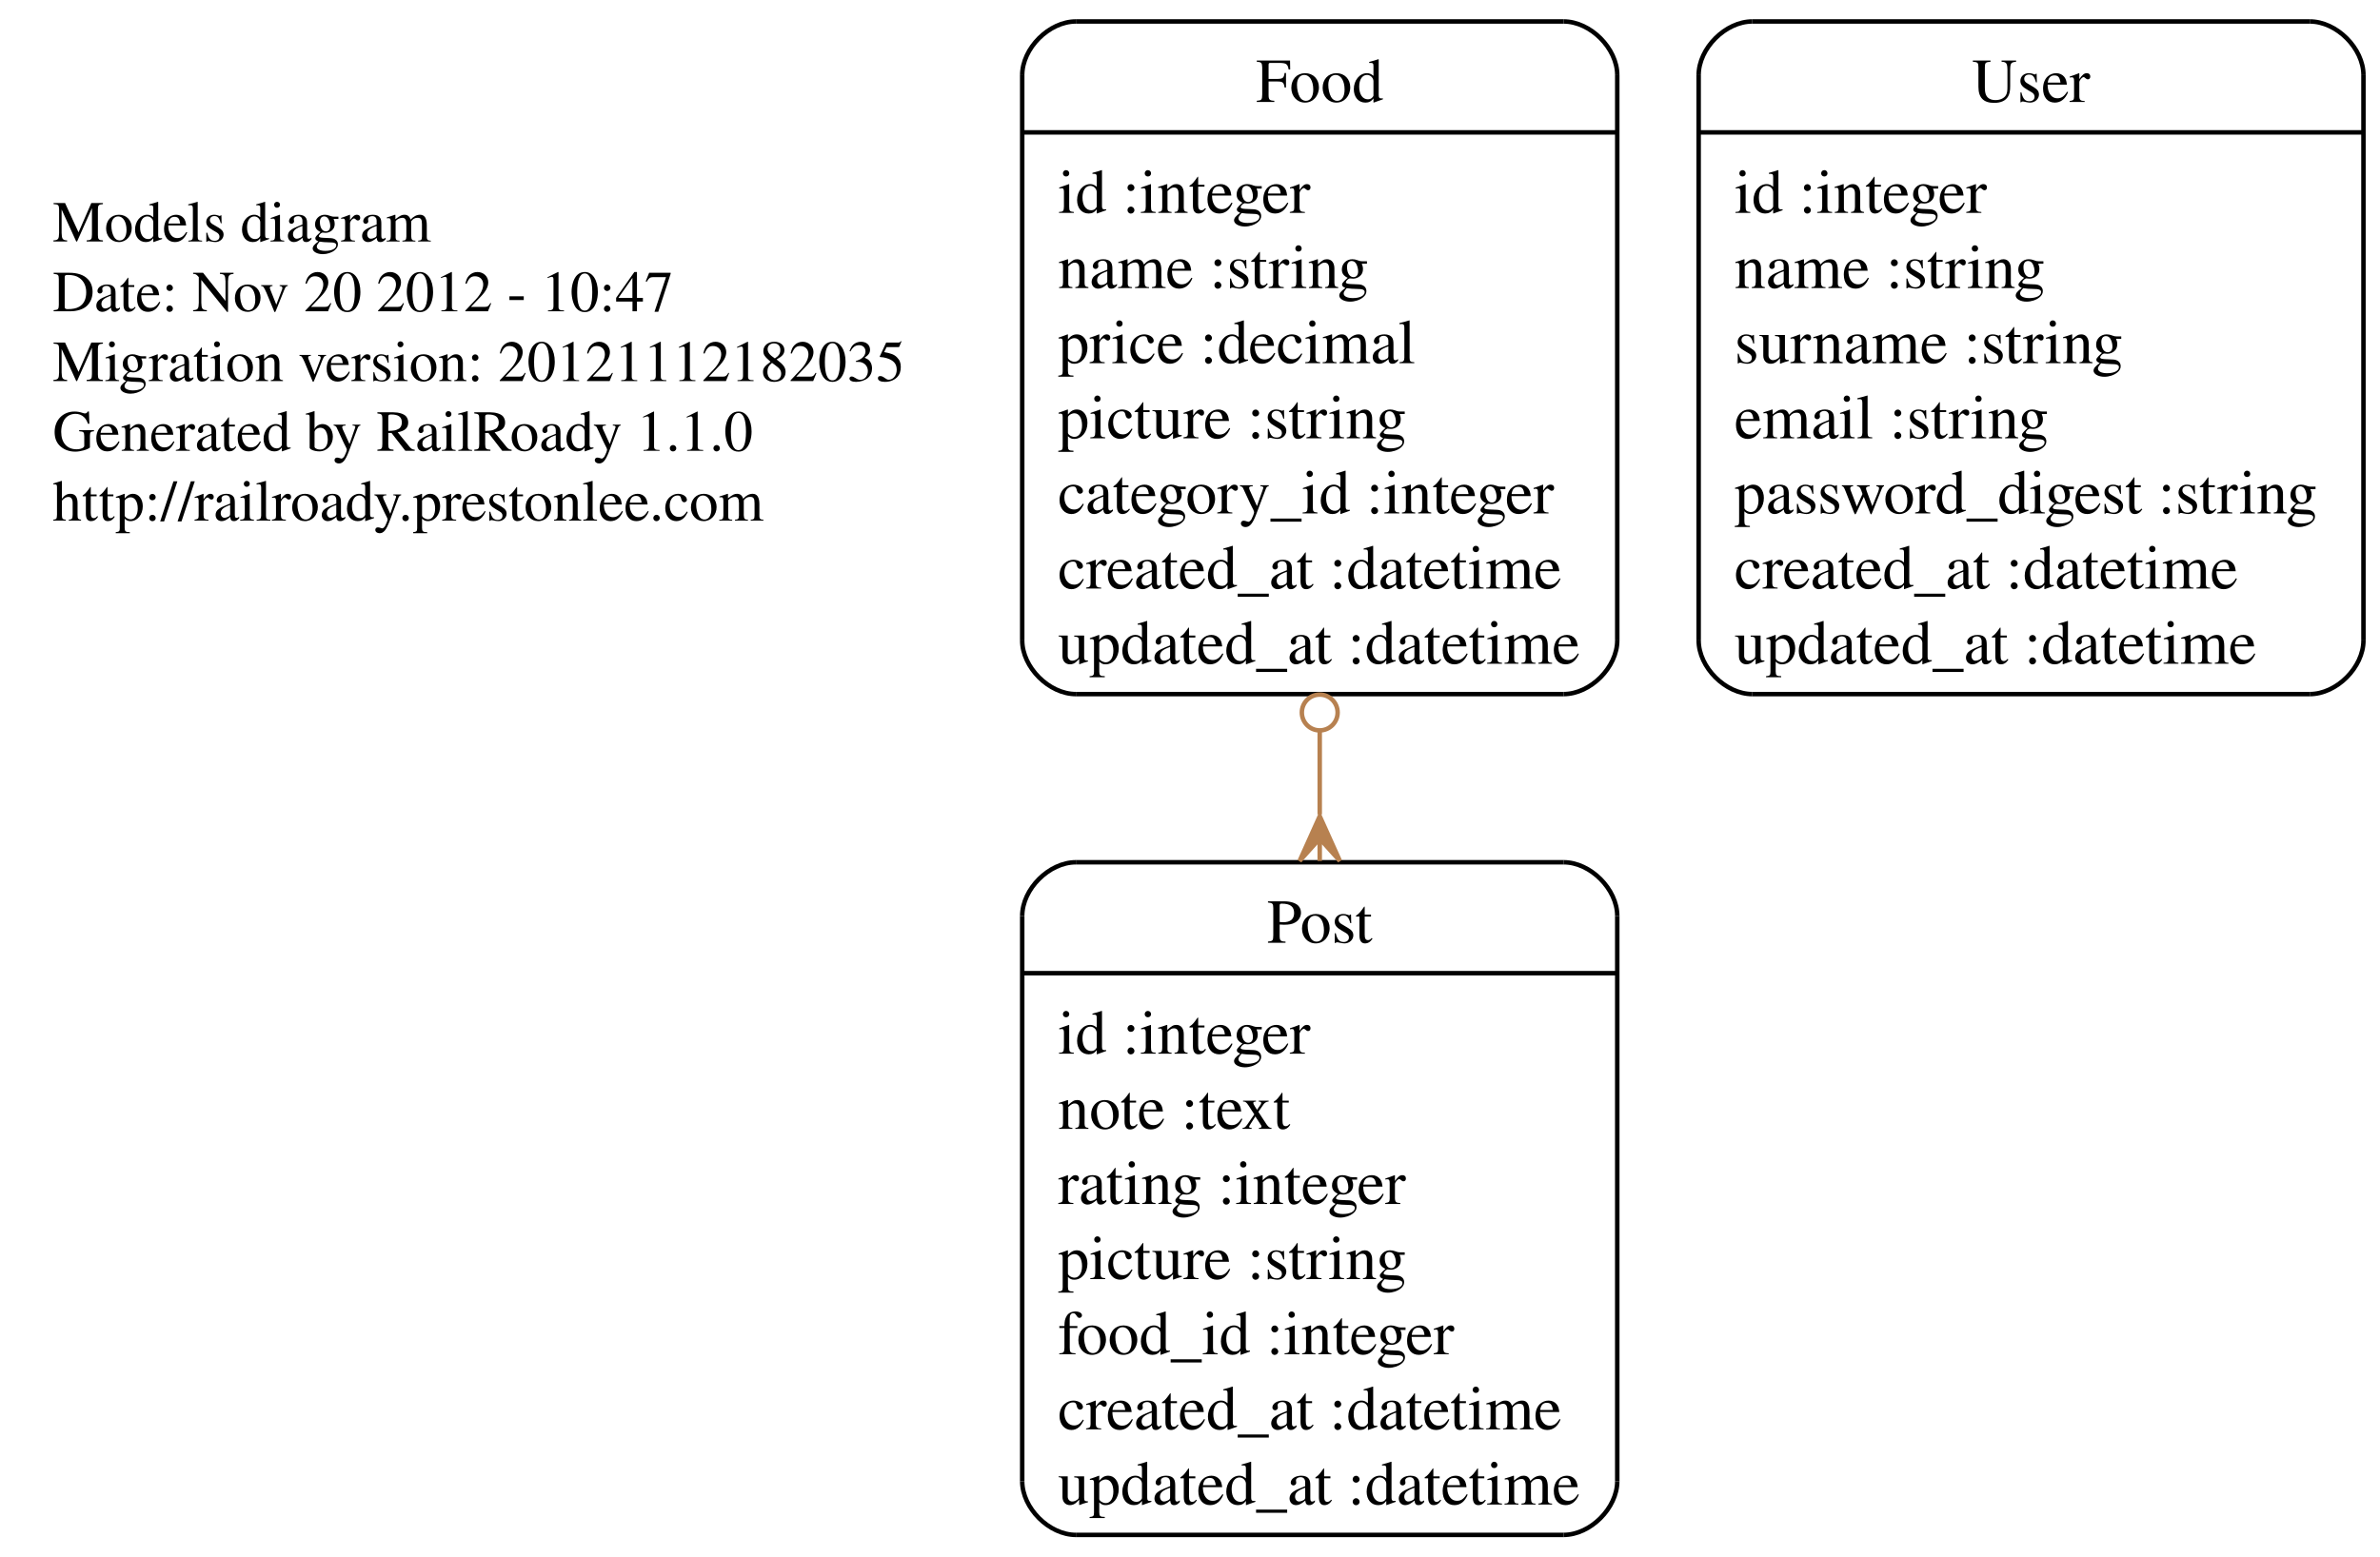
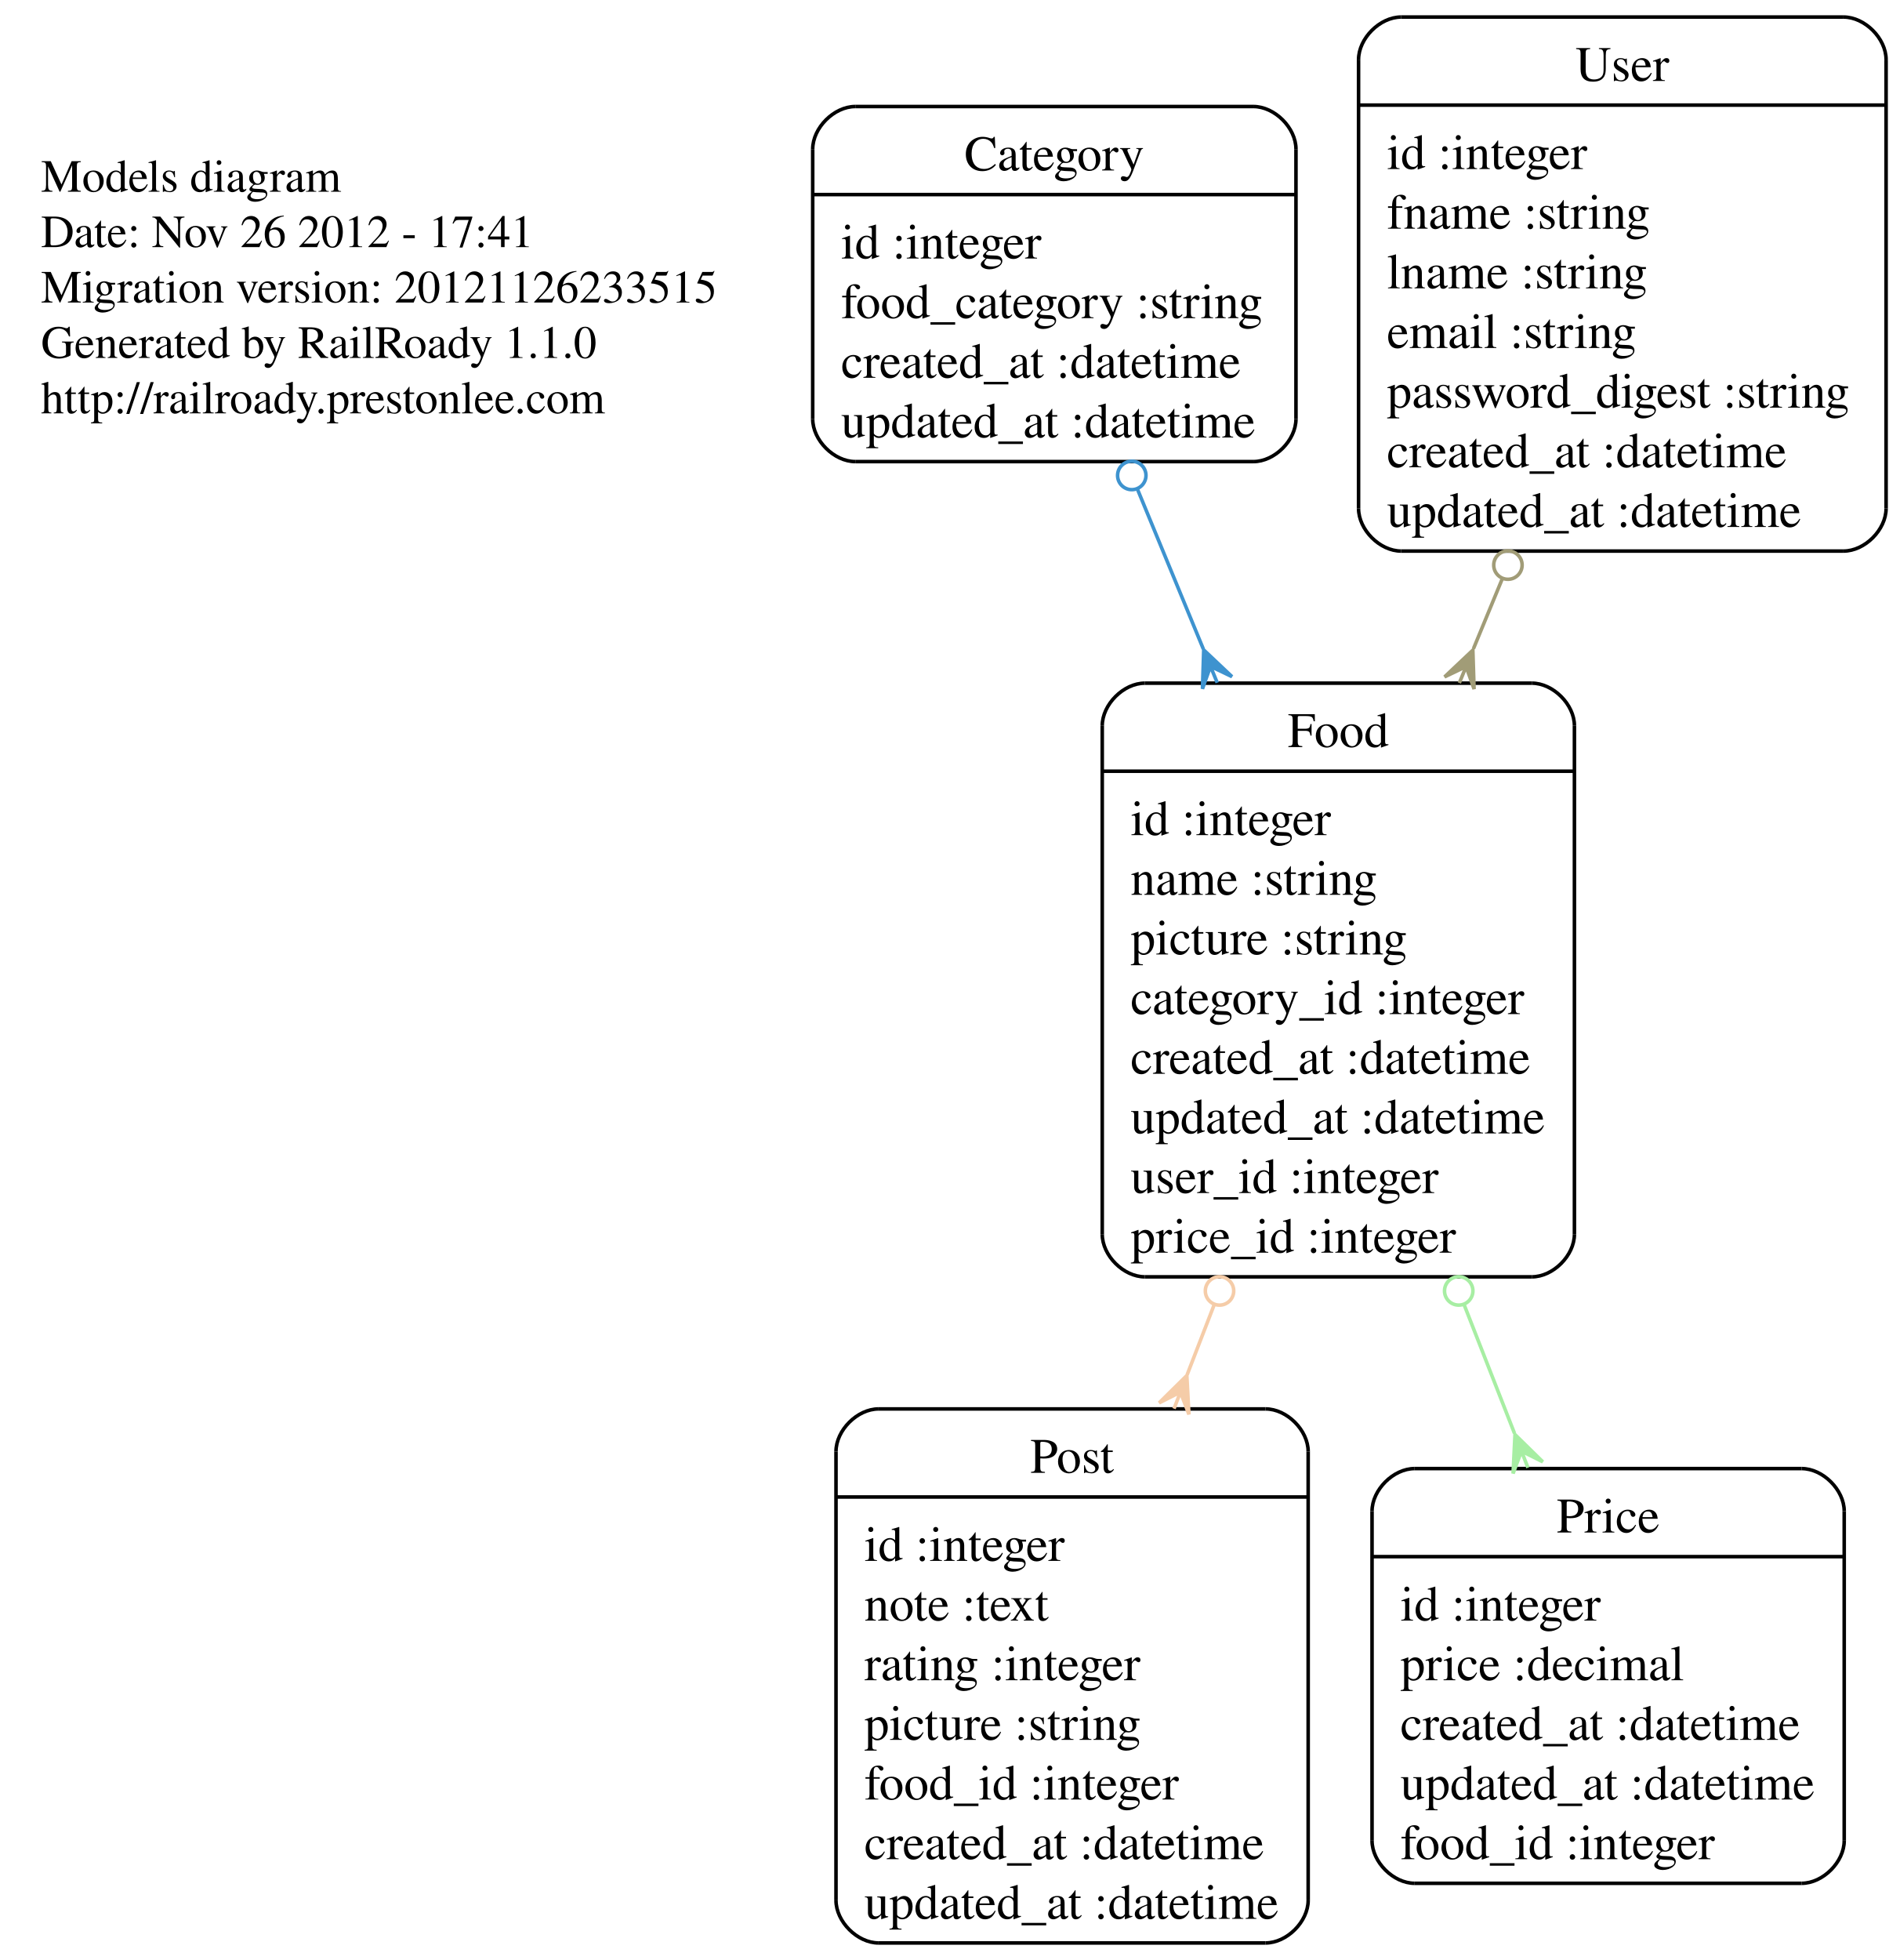
- <svg xmlns="http://www.w3.org/2000/svg" width="532pt" height="348pt" viewBox="0.00 0.00 532.00 348.00">
-   <g id="graph1" class="graph" transform="scale(1 1) rotate(0) translate(4 344)">
-     <polygon fill="white" stroke="white" points="-4,5 -4,-344 529,-344 529,5 -4,5" />
+ <svg xmlns="http://www.w3.org/2000/svg" width="535pt" height="552pt" viewBox="0.00 0.00 535.00 552.00">
+   <g id="graph1" class="graph" transform="scale(1 1) rotate(0) translate(4 548)">
+     <polygon fill="white" stroke="white" points="-4,5 -4,-548 532,-548 532,5 -4,5" />
    <g id="node1" class="node">
-       <text text-anchor="start" x="7.788" y="-290" font-family="Times,serif" font-size="13.00">Models diagram</text>
-       <text text-anchor="start" x="7.788" y="-274.4" font-family="Times,serif" font-size="13.00">Date: Nov 20 2012 - 10:47</text>
-       <text text-anchor="start" x="7.788" y="-258.8" font-family="Times,serif" font-size="13.00">Migration version: 20121112182035</text>
-       <text text-anchor="start" x="7.788" y="-243.2" font-family="Times,serif" font-size="13.00">Generated by RailRoady 1.1.0</text>
-       <text text-anchor="start" x="7.788" y="-227.6" font-family="Times,serif" font-size="13.00">http://railroady.prestonlee.com</text>
+       <text text-anchor="start" x="7.55" y="-494" font-family="Times,serif" font-size="13.00">Models diagram</text>
+       <text text-anchor="start" x="7.55" y="-478.4" font-family="Times,serif" font-size="13.00">Date: Nov 26 2012 - 17:41</text>
+       <text text-anchor="start" x="7.55" y="-462.8" font-family="Times,serif" font-size="13.00">Migration version: 20121126233515</text>
+       <text text-anchor="start" x="7.55" y="-447.2" font-family="Times,serif" font-size="13.00">Generated by RailRoady 1.1.0</text>
+       <text text-anchor="start" x="7.55" y="-431.6" font-family="Times,serif" font-size="13.00">http://railroady.prestonlee.com</text>
    </g>
    <g id="node2" class="node">
-       <polyline fill="none" stroke="black" points="236.495,-188.8 345.505,-188.8 " />
-       <path fill="none" stroke="black" d="M345.505,-188.8C351.505,-188.8 357.505,-194.8 357.505,-200.8" />
-       <polyline fill="none" stroke="black" points="357.505,-200.8 357.505,-327.2 " />
-       <path fill="none" stroke="black" d="M357.505,-327.2C357.505,-333.2 351.505,-339.2 345.505,-339.2" />
-       <polyline fill="none" stroke="black" points="345.505,-339.2 236.495,-339.2 " />
-       <path fill="none" stroke="black" d="M236.495,-339.2C230.495,-339.2 224.495,-333.2 224.495,-327.2" />
-       <polyline fill="none" stroke="black" points="224.495,-327.2 224.495,-200.8 " />
-       <path fill="none" stroke="black" d="M224.495,-200.8C224.495,-194.8 230.495,-188.8 236.495,-188.8" />
-       <text text-anchor="middle" x="291" y="-321.2" font-family="Times,serif" font-size="14.00">Food</text>
-       <polyline fill="none" stroke="black" points="224.495,-314.4 357.505,-314.4 " />
-       <text text-anchor="start" x="232.495" y="-296.4" font-family="Times,serif" font-size="14.00">id :integer</text>
-       <text text-anchor="start" x="232.495" y="-279.6" font-family="Times,serif" font-size="14.00">name :string</text>
-       <text text-anchor="start" x="232.495" y="-262.8" font-family="Times,serif" font-size="14.00">price :decimal</text>
-       <text text-anchor="start" x="232.495" y="-246" font-family="Times,serif" font-size="14.00">picture :string</text>
-       <text text-anchor="start" x="232.495" y="-229.2" font-family="Times,serif" font-size="14.00">category_id :integer</text>
-       <text text-anchor="start" x="232.495" y="-212.4" font-family="Times,serif" font-size="14.00">created_at :datetime</text>
-       <text text-anchor="start" x="232.495" y="-195.6" font-family="Times,serif" font-size="14.00">updated_at :datetime</text>
+       <polyline fill="none" stroke="black" points="236.933,-418 349.067,-418 " />
+       <path fill="none" stroke="black" d="M349.067,-418C355.067,-418 361.067,-424 361.067,-430" />
+       <polyline fill="none" stroke="black" points="361.067,-430 361.067,-506 " />
+       <path fill="none" stroke="black" d="M361.067,-506C361.067,-512 355.067,-518 349.067,-518" />
+       <polyline fill="none" stroke="black" points="349.067,-518 236.933,-518 " />
+       <path fill="none" stroke="black" d="M236.933,-518C230.933,-518 224.933,-512 224.933,-506" />
+       <polyline fill="none" stroke="black" points="224.933,-506 224.933,-430 " />
+       <path fill="none" stroke="black" d="M224.933,-430C224.933,-424 230.933,-418 236.933,-418" />
+       <text text-anchor="middle" x="293" y="-500" font-family="Times,serif" font-size="14.00">Category</text>
+       <polyline fill="none" stroke="black" points="224.933,-493.2 361.067,-493.2 " />
+       <text text-anchor="start" x="232.933" y="-475.2" font-family="Times,serif" font-size="14.00">id :integer</text>
+       <text text-anchor="start" x="232.933" y="-458.4" font-family="Times,serif" font-size="14.00">food_category :string</text>
+       <text text-anchor="start" x="232.933" y="-441.6" font-family="Times,serif" font-size="14.00">created_at :datetime</text>
+       <text text-anchor="start" x="232.933" y="-424.8" font-family="Times,serif" font-size="14.00">updated_at :datetime</text>
    </g>
    <g id="node3" class="node">
-       <polyline fill="none" stroke="black" points="236.495,-0.8 345.505,-0.8 " />
-       <path fill="none" stroke="black" d="M345.505,-0.8C351.505,-0.8 357.505,-6.8 357.505,-12.8" />
-       <polyline fill="none" stroke="black" points="357.505,-12.8 357.505,-139.2 " />
-       <path fill="none" stroke="black" d="M357.505,-139.2C357.505,-145.2 351.505,-151.2 345.505,-151.2" />
-       <polyline fill="none" stroke="black" points="345.505,-151.2 236.495,-151.2 " />
-       <path fill="none" stroke="black" d="M236.495,-151.2C230.495,-151.2 224.495,-145.2 224.495,-139.2" />
-       <polyline fill="none" stroke="black" points="224.495,-139.2 224.495,-12.8 " />
-       <path fill="none" stroke="black" d="M224.495,-12.8C224.495,-6.8 230.495,-0.8 236.495,-0.8" />
-       <text text-anchor="middle" x="291" y="-133.2" font-family="Times,serif" font-size="14.00">Post</text>
-       <polyline fill="none" stroke="black" points="224.495,-126.4 357.505,-126.4 " />
-       <text text-anchor="start" x="232.495" y="-108.4" font-family="Times,serif" font-size="14.00">id :integer</text>
-       <text text-anchor="start" x="232.495" y="-91.6" font-family="Times,serif" font-size="14.00">note :text</text>
-       <text text-anchor="start" x="232.495" y="-74.8" font-family="Times,serif" font-size="14.00">rating :integer</text>
-       <text text-anchor="start" x="232.495" y="-58" font-family="Times,serif" font-size="14.00">picture :string</text>
-       <text text-anchor="start" x="232.495" y="-41.2" font-family="Times,serif" font-size="14.00">food_id :integer</text>
-       <text text-anchor="start" x="232.495" y="-24.4" font-family="Times,serif" font-size="14.00">created_at :datetime</text>
-       <text text-anchor="start" x="232.495" y="-7.6" font-family="Times,serif" font-size="14.00">updated_at :datetime</text>
+       <polyline fill="none" stroke="black" points="318.495,-188.4 427.505,-188.4 " />
+       <path fill="none" stroke="black" d="M427.505,-188.4C433.505,-188.4 439.505,-194.4 439.505,-200.4" />
+       <polyline fill="none" stroke="black" points="439.505,-200.4 439.505,-343.6 " />
+       <path fill="none" stroke="black" d="M439.505,-343.6C439.505,-349.6 433.505,-355.6 427.505,-355.6" />
+       <polyline fill="none" stroke="black" points="427.505,-355.6 318.495,-355.6 " />
+       <path fill="none" stroke="black" d="M318.495,-355.6C312.495,-355.6 306.495,-349.6 306.495,-343.6" />
+       <polyline fill="none" stroke="black" points="306.495,-343.6 306.495,-200.4 " />
+       <path fill="none" stroke="black" d="M306.495,-200.4C306.495,-194.4 312.495,-188.4 318.495,-188.4" />
+       <text text-anchor="middle" x="373" y="-337.6" font-family="Times,serif" font-size="14.00">Food</text>
+       <polyline fill="none" stroke="black" points="306.495,-330.8 439.505,-330.8 " />
+       <text text-anchor="start" x="314.495" y="-312.8" font-family="Times,serif" font-size="14.00">id :integer</text>
+       <text text-anchor="start" x="314.495" y="-296" font-family="Times,serif" font-size="14.00">name :string</text>
+       <text text-anchor="start" x="314.495" y="-279.2" font-family="Times,serif" font-size="14.00">picture :string</text>
+       <text text-anchor="start" x="314.495" y="-262.4" font-family="Times,serif" font-size="14.00">category_id :integer</text>
+       <text text-anchor="start" x="314.495" y="-245.6" font-family="Times,serif" font-size="14.00">created_at :datetime</text>
+       <text text-anchor="start" x="314.495" y="-228.8" font-family="Times,serif" font-size="14.00">updated_at :datetime</text>
+       <text text-anchor="start" x="314.495" y="-212" font-family="Times,serif" font-size="14.00">user_id :integer</text>
+       <text text-anchor="start" x="314.495" y="-195.2" font-family="Times,serif" font-size="14.00">price_id :integer</text>
    </g>
    <g id="edge2" class="edge">
-       <path fill="none" stroke="#b78150" d="M291,-180.596C291,-174.391 291,-168.122 291,-161.902" />
-       <ellipse fill="none" stroke="#b78150" cx="291" cy="-184.686" rx="4" ry="4" />
-       <polygon fill="#b78150" stroke="#b78150" points="291,-161.5 295.5,-151.499 291,-156.5 291,-151.5 291,-151.5 291,-151.5 291,-156.5 286.5,-151.5 291,-161.5 291,-161.5" />
+       <path fill="none" stroke="#3e93cf" d="M316.456,-410.12C322.272,-396.017 328.654,-380.539 334.971,-365.221" />
+       <ellipse fill="none" stroke="#3e93cf" cx="314.816" cy="-414.097" rx="4" ry="4" />
+       <polygon fill="#3e93cf" stroke="#3e93cf" points="335.077,-364.962 343.05,-357.433 336.984,-360.34 338.89,-355.717 338.89,-355.717 338.89,-355.717 336.984,-360.34 334.73,-354.002 335.077,-364.962 335.077,-364.962" />
    </g>
    <g id="node4" class="node">
-       <polyline fill="none" stroke="black" points="387.698,-188.8 512.302,-188.8 " />
-       <path fill="none" stroke="black" d="M512.302,-188.8C518.302,-188.8 524.302,-194.8 524.302,-200.8" />
-       <polyline fill="none" stroke="black" points="524.302,-200.8 524.302,-327.2 " />
-       <path fill="none" stroke="black" d="M524.302,-327.2C524.302,-333.2 518.302,-339.2 512.302,-339.2" />
-       <polyline fill="none" stroke="black" points="512.302,-339.2 387.698,-339.2 " />
-       <path fill="none" stroke="black" d="M387.698,-339.2C381.698,-339.2 375.698,-333.2 375.698,-327.2" />
-       <polyline fill="none" stroke="black" points="375.698,-327.2 375.698,-200.8 " />
-       <path fill="none" stroke="black" d="M375.698,-200.8C375.698,-194.8 381.698,-188.8 387.698,-188.8" />
-       <text text-anchor="middle" x="450" y="-321.2" font-family="Times,serif" font-size="14.00">User</text>
-       <polyline fill="none" stroke="black" points="375.698,-314.4 524.302,-314.4 " />
-       <text text-anchor="start" x="383.698" y="-296.4" font-family="Times,serif" font-size="14.00">id :integer</text>
-       <text text-anchor="start" x="383.698" y="-279.6" font-family="Times,serif" font-size="14.00">name :string</text>
-       <text text-anchor="start" x="383.698" y="-262.8" font-family="Times,serif" font-size="14.00">surname :string</text>
-       <text text-anchor="start" x="383.698" y="-246" font-family="Times,serif" font-size="14.00">email :string</text>
-       <text text-anchor="start" x="383.698" y="-229.2" font-family="Times,serif" font-size="14.00">password_digest :string</text>
-       <text text-anchor="start" x="383.698" y="-212.4" font-family="Times,serif" font-size="14.00">created_at :datetime</text>
-       <text text-anchor="start" x="383.698" y="-195.6" font-family="Times,serif" font-size="14.00">updated_at :datetime</text>
+       <polyline fill="none" stroke="black" points="243.495,-0.8 352.505,-0.8 " />
+       <path fill="none" stroke="black" d="M352.505,-0.8C358.505,-0.8 364.505,-6.8 364.505,-12.8" />
+       <polyline fill="none" stroke="black" points="364.505,-12.8 364.505,-139.2 " />
+       <path fill="none" stroke="black" d="M364.505,-139.2C364.505,-145.2 358.505,-151.2 352.505,-151.2" />
+       <polyline fill="none" stroke="black" points="352.505,-151.2 243.495,-151.2 " />
+       <path fill="none" stroke="black" d="M243.495,-151.2C237.495,-151.2 231.495,-145.2 231.495,-139.2" />
+       <polyline fill="none" stroke="black" points="231.495,-139.2 231.495,-12.8 " />
+       <path fill="none" stroke="black" d="M231.495,-12.8C231.495,-6.8 237.495,-0.8 243.495,-0.8" />
+       <text text-anchor="middle" x="298" y="-133.2" font-family="Times,serif" font-size="14.00">Post</text>
+       <polyline fill="none" stroke="black" points="231.495,-126.4 364.505,-126.4 " />
+       <text text-anchor="start" x="239.495" y="-108.4" font-family="Times,serif" font-size="14.00">id :integer</text>
+       <text text-anchor="start" x="239.495" y="-91.6" font-family="Times,serif" font-size="14.00">note :text</text>
+       <text text-anchor="start" x="239.495" y="-74.8" font-family="Times,serif" font-size="14.00">rating :integer</text>
+       <text text-anchor="start" x="239.495" y="-58" font-family="Times,serif" font-size="14.00">picture :string</text>
+       <text text-anchor="start" x="239.495" y="-41.2" font-family="Times,serif" font-size="14.00">food_id :integer</text>
+       <text text-anchor="start" x="239.495" y="-24.4" font-family="Times,serif" font-size="14.00">created_at :datetime</text>
+       <text text-anchor="start" x="239.495" y="-7.6" font-family="Times,serif" font-size="14.00">updated_at :datetime</text>
+     </g>
+     <g id="edge4" class="edge">
+       <path fill="none" stroke="#f5cca8" d="M338.076,-180.664C335.521,-174.054 332.949,-167.401 330.409,-160.831" />
+       <ellipse fill="none" stroke="#f5cca8" cx="339.533" cy="-184.433" rx="4" ry="4" />
+       <polygon fill="#f5cca8" stroke="#f5cca8" points="330.322,-160.606 330.913,-149.656 328.519,-155.942 326.716,-151.278 326.716,-151.278 326.716,-151.278 328.519,-155.942 322.519,-152.901 330.322,-160.606 330.322,-160.606" />
+     </g>
+     <g id="node5" class="node">
+       <polyline fill="none" stroke="black" points="394.495,-17.6 503.505,-17.6 " />
+       <path fill="none" stroke="black" d="M503.505,-17.6C509.505,-17.6 515.505,-23.6 515.505,-29.6" />
+       <polyline fill="none" stroke="black" points="515.505,-29.6 515.505,-122.4 " />
+       <path fill="none" stroke="black" d="M515.505,-122.4C515.505,-128.4 509.505,-134.4 503.505,-134.4" />
+       <polyline fill="none" stroke="black" points="503.505,-134.4 394.495,-134.4 " />
+       <path fill="none" stroke="black" d="M394.495,-134.4C388.495,-134.4 382.495,-128.4 382.495,-122.4" />
+       <polyline fill="none" stroke="black" points="382.495,-122.4 382.495,-29.6 " />
+       <path fill="none" stroke="black" d="M382.495,-29.6C382.495,-23.6 388.495,-17.6 394.495,-17.6" />
+       <text text-anchor="middle" x="449" y="-116.4" font-family="Times,serif" font-size="14.00">Price</text>
+       <polyline fill="none" stroke="black" points="382.495,-109.6 515.505,-109.6 " />
+       <text text-anchor="start" x="390.495" y="-91.6" font-family="Times,serif" font-size="14.00">id :integer</text>
+       <text text-anchor="start" x="390.495" y="-74.8" font-family="Times,serif" font-size="14.00">price :decimal</text>
+       <text text-anchor="start" x="390.495" y="-58" font-family="Times,serif" font-size="14.00">created_at :datetime</text>
+       <text text-anchor="start" x="390.495" y="-41.2" font-family="Times,serif" font-size="14.00">updated_at :datetime</text>
+       <text text-anchor="start" x="390.495" y="-24.4" font-family="Times,serif" font-size="14.00">food_id :integer</text>
+     </g>
+     <g id="edge6" class="edge">
+       <path fill="none" stroke="#a7eea3" d="M408.443,-180.528C413.219,-168.336 418.049,-156.006 422.63,-144.313" />
+       <ellipse fill="none" stroke="#a7eea3" cx="406.91" cy="-184.439" rx="4" ry="4" />
+       <polygon fill="#a7eea3" stroke="#a7eea3" points="422.765,-143.969 430.602,-136.299 424.589,-139.313 426.412,-134.658 426.412,-134.658 426.412,-134.658 424.589,-139.313 422.223,-133.016 422.765,-143.969 422.765,-143.969" />
+     </g>
+     <g id="node6" class="node">
+       <polyline fill="none" stroke="black" points="390.698,-392.8 515.302,-392.8 " />
+       <path fill="none" stroke="black" d="M515.302,-392.8C521.302,-392.8 527.302,-398.8 527.302,-404.8" />
+       <polyline fill="none" stroke="black" points="527.302,-404.8 527.302,-531.2 " />
+       <path fill="none" stroke="black" d="M527.302,-531.2C527.302,-537.2 521.302,-543.2 515.302,-543.2" />
+       <polyline fill="none" stroke="black" points="515.302,-543.2 390.698,-543.2 " />
+       <path fill="none" stroke="black" d="M390.698,-543.2C384.698,-543.2 378.698,-537.2 378.698,-531.2" />
+       <polyline fill="none" stroke="black" points="378.698,-531.2 378.698,-404.8 " />
+       <path fill="none" stroke="black" d="M378.698,-404.8C378.698,-398.8 384.698,-392.8 390.698,-392.8" />
+       <text text-anchor="middle" x="453" y="-525.2" font-family="Times,serif" font-size="14.00">User</text>
+       <polyline fill="none" stroke="black" points="378.698,-518.4 527.302,-518.4 " />
+       <text text-anchor="start" x="386.698" y="-500.4" font-family="Times,serif" font-size="14.00">id :integer</text>
+       <text text-anchor="start" x="386.698" y="-483.6" font-family="Times,serif" font-size="14.00">fname :string</text>
+       <text text-anchor="start" x="386.698" y="-466.8" font-family="Times,serif" font-size="14.00">lname :string</text>
+       <text text-anchor="start" x="386.698" y="-450" font-family="Times,serif" font-size="14.00">email :string</text>
+       <text text-anchor="start" x="386.698" y="-433.2" font-family="Times,serif" font-size="14.00">password_digest :string</text>
+       <text text-anchor="start" x="386.698" y="-416.4" font-family="Times,serif" font-size="14.00">created_at :datetime</text>
+       <text text-anchor="start" x="386.698" y="-399.6" font-family="Times,serif" font-size="14.00">updated_at :datetime</text>
+     </g>
+     <g id="edge8" class="edge">
+       <path fill="none" stroke="#a19c77" d="M419.242,-385.137C416.539,-378.583 413.798,-371.934 411.068,-365.315" />
+       <ellipse fill="none" stroke="#a19c77" cx="420.774" cy="-388.851" rx="4" ry="4" />
+       <polygon fill="#a19c77" stroke="#a19c77" points="410.895,-364.896 411.243,-353.936 408.989,-360.274 407.083,-355.651 407.083,-355.651 407.083,-355.651 408.989,-360.274 402.923,-357.367 410.895,-364.896 410.895,-364.896" />
    </g>
  </g>
</svg>
